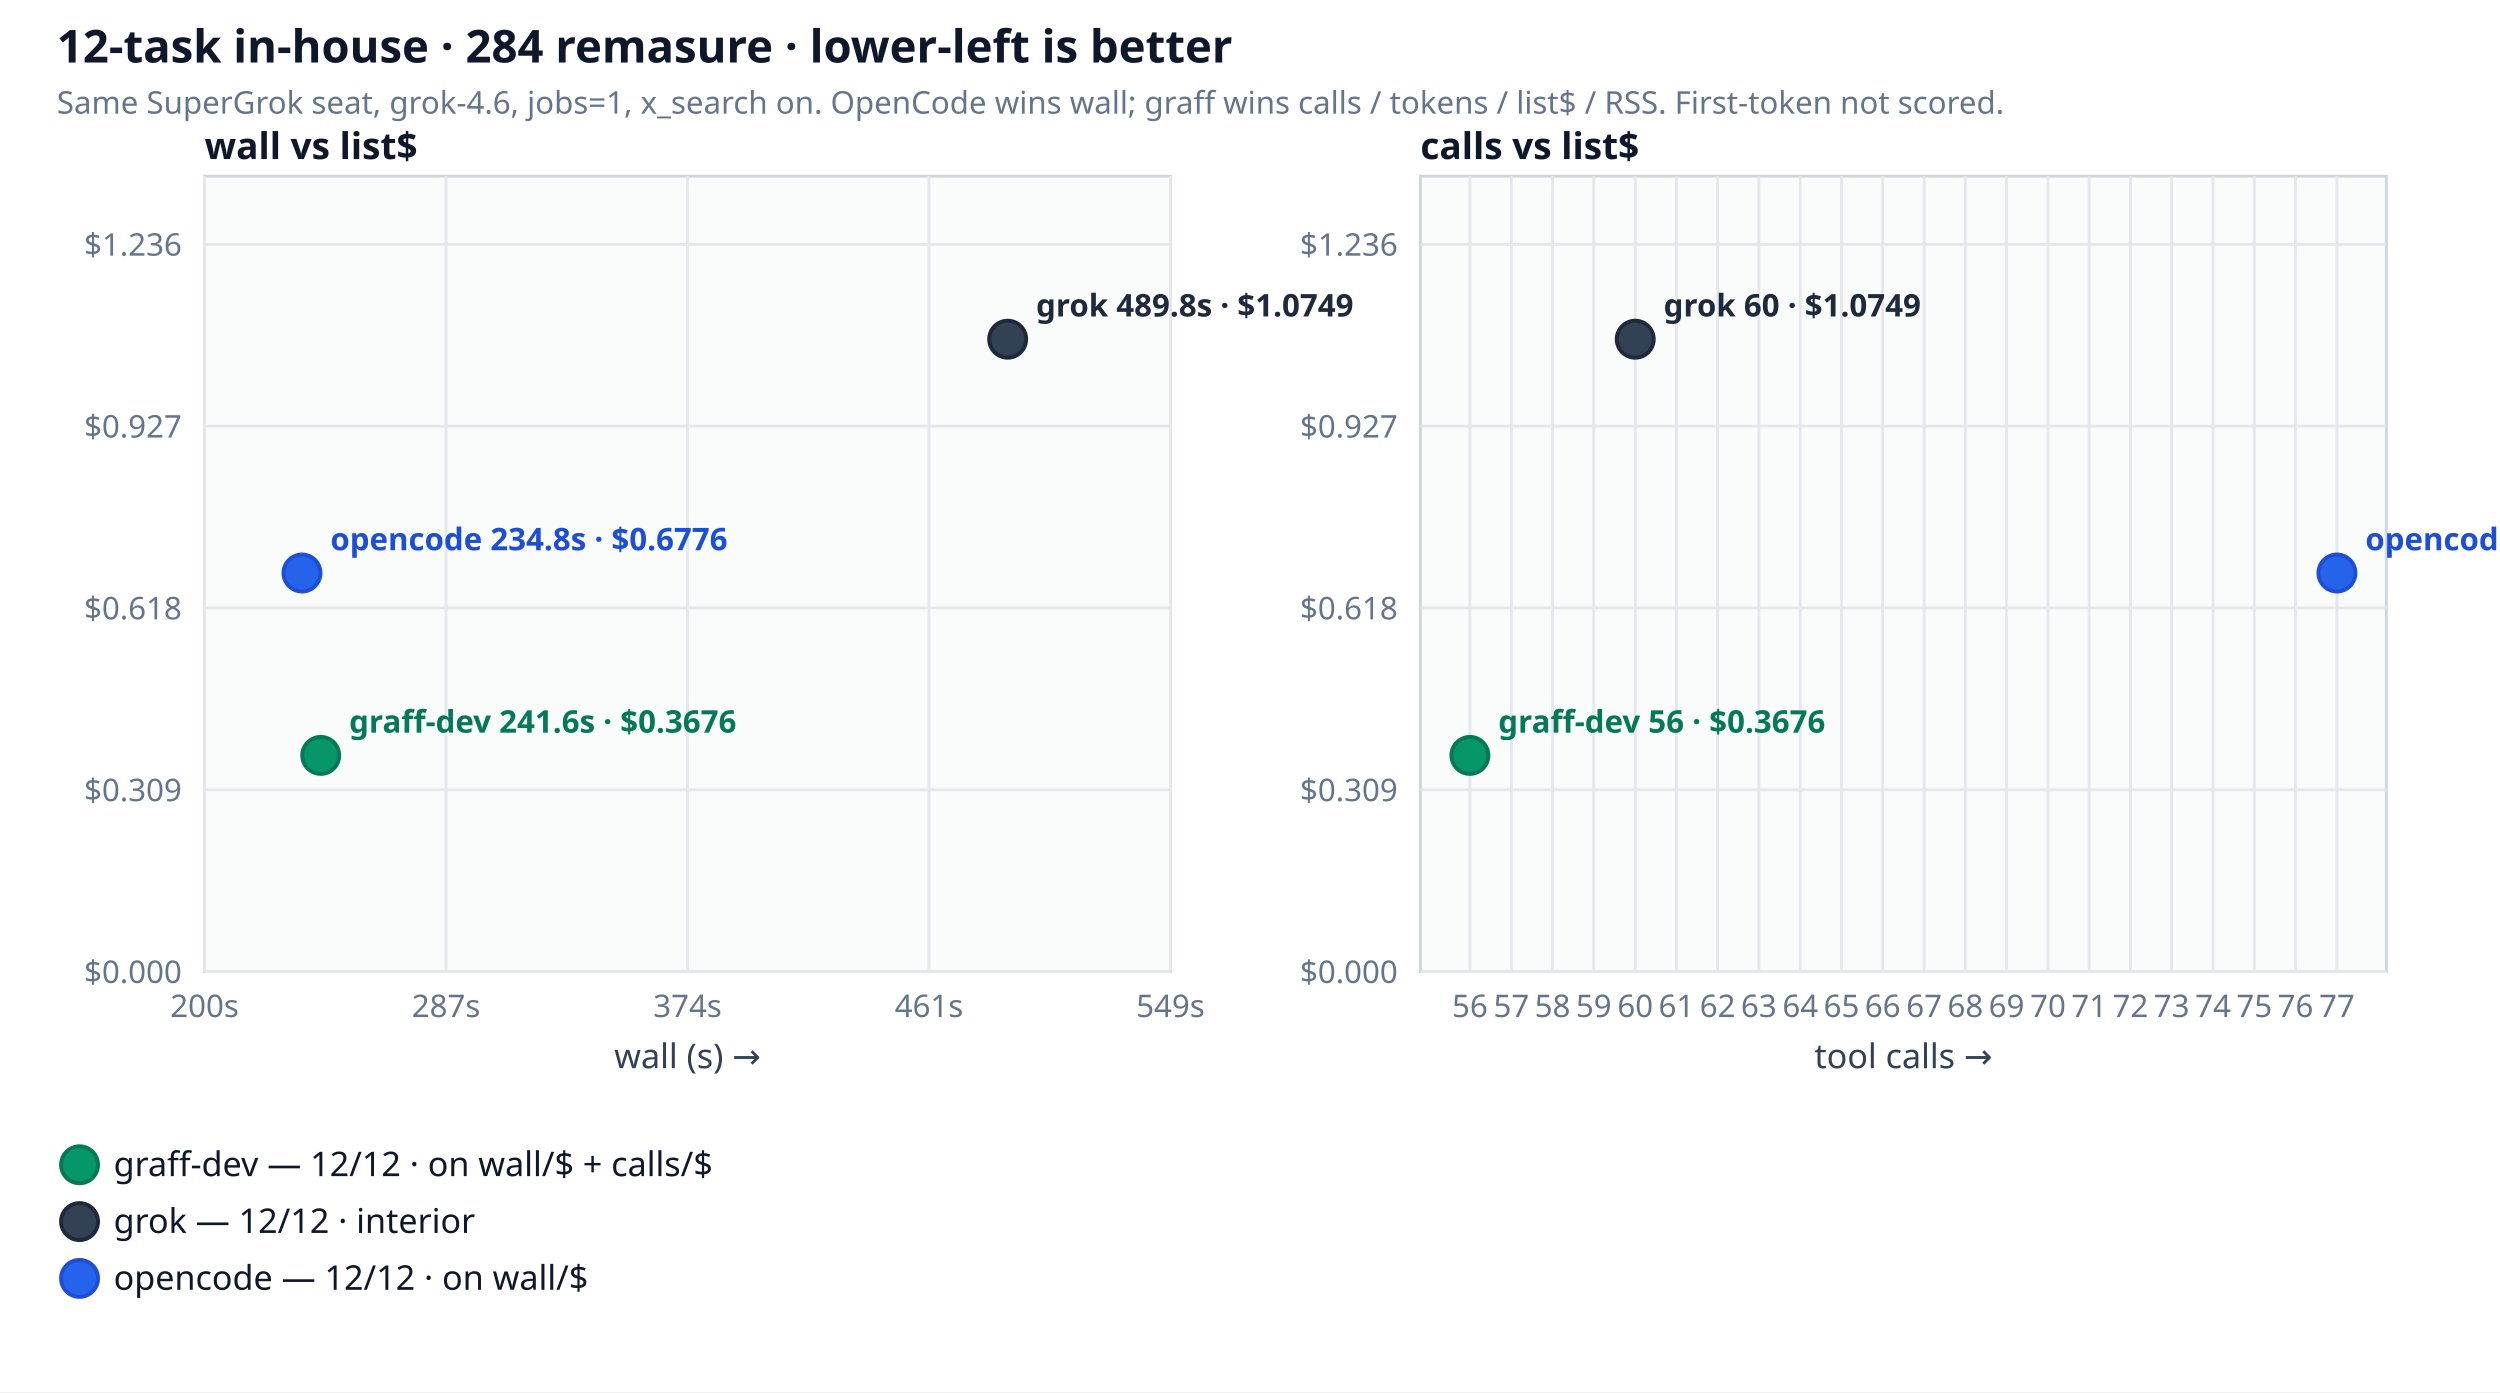
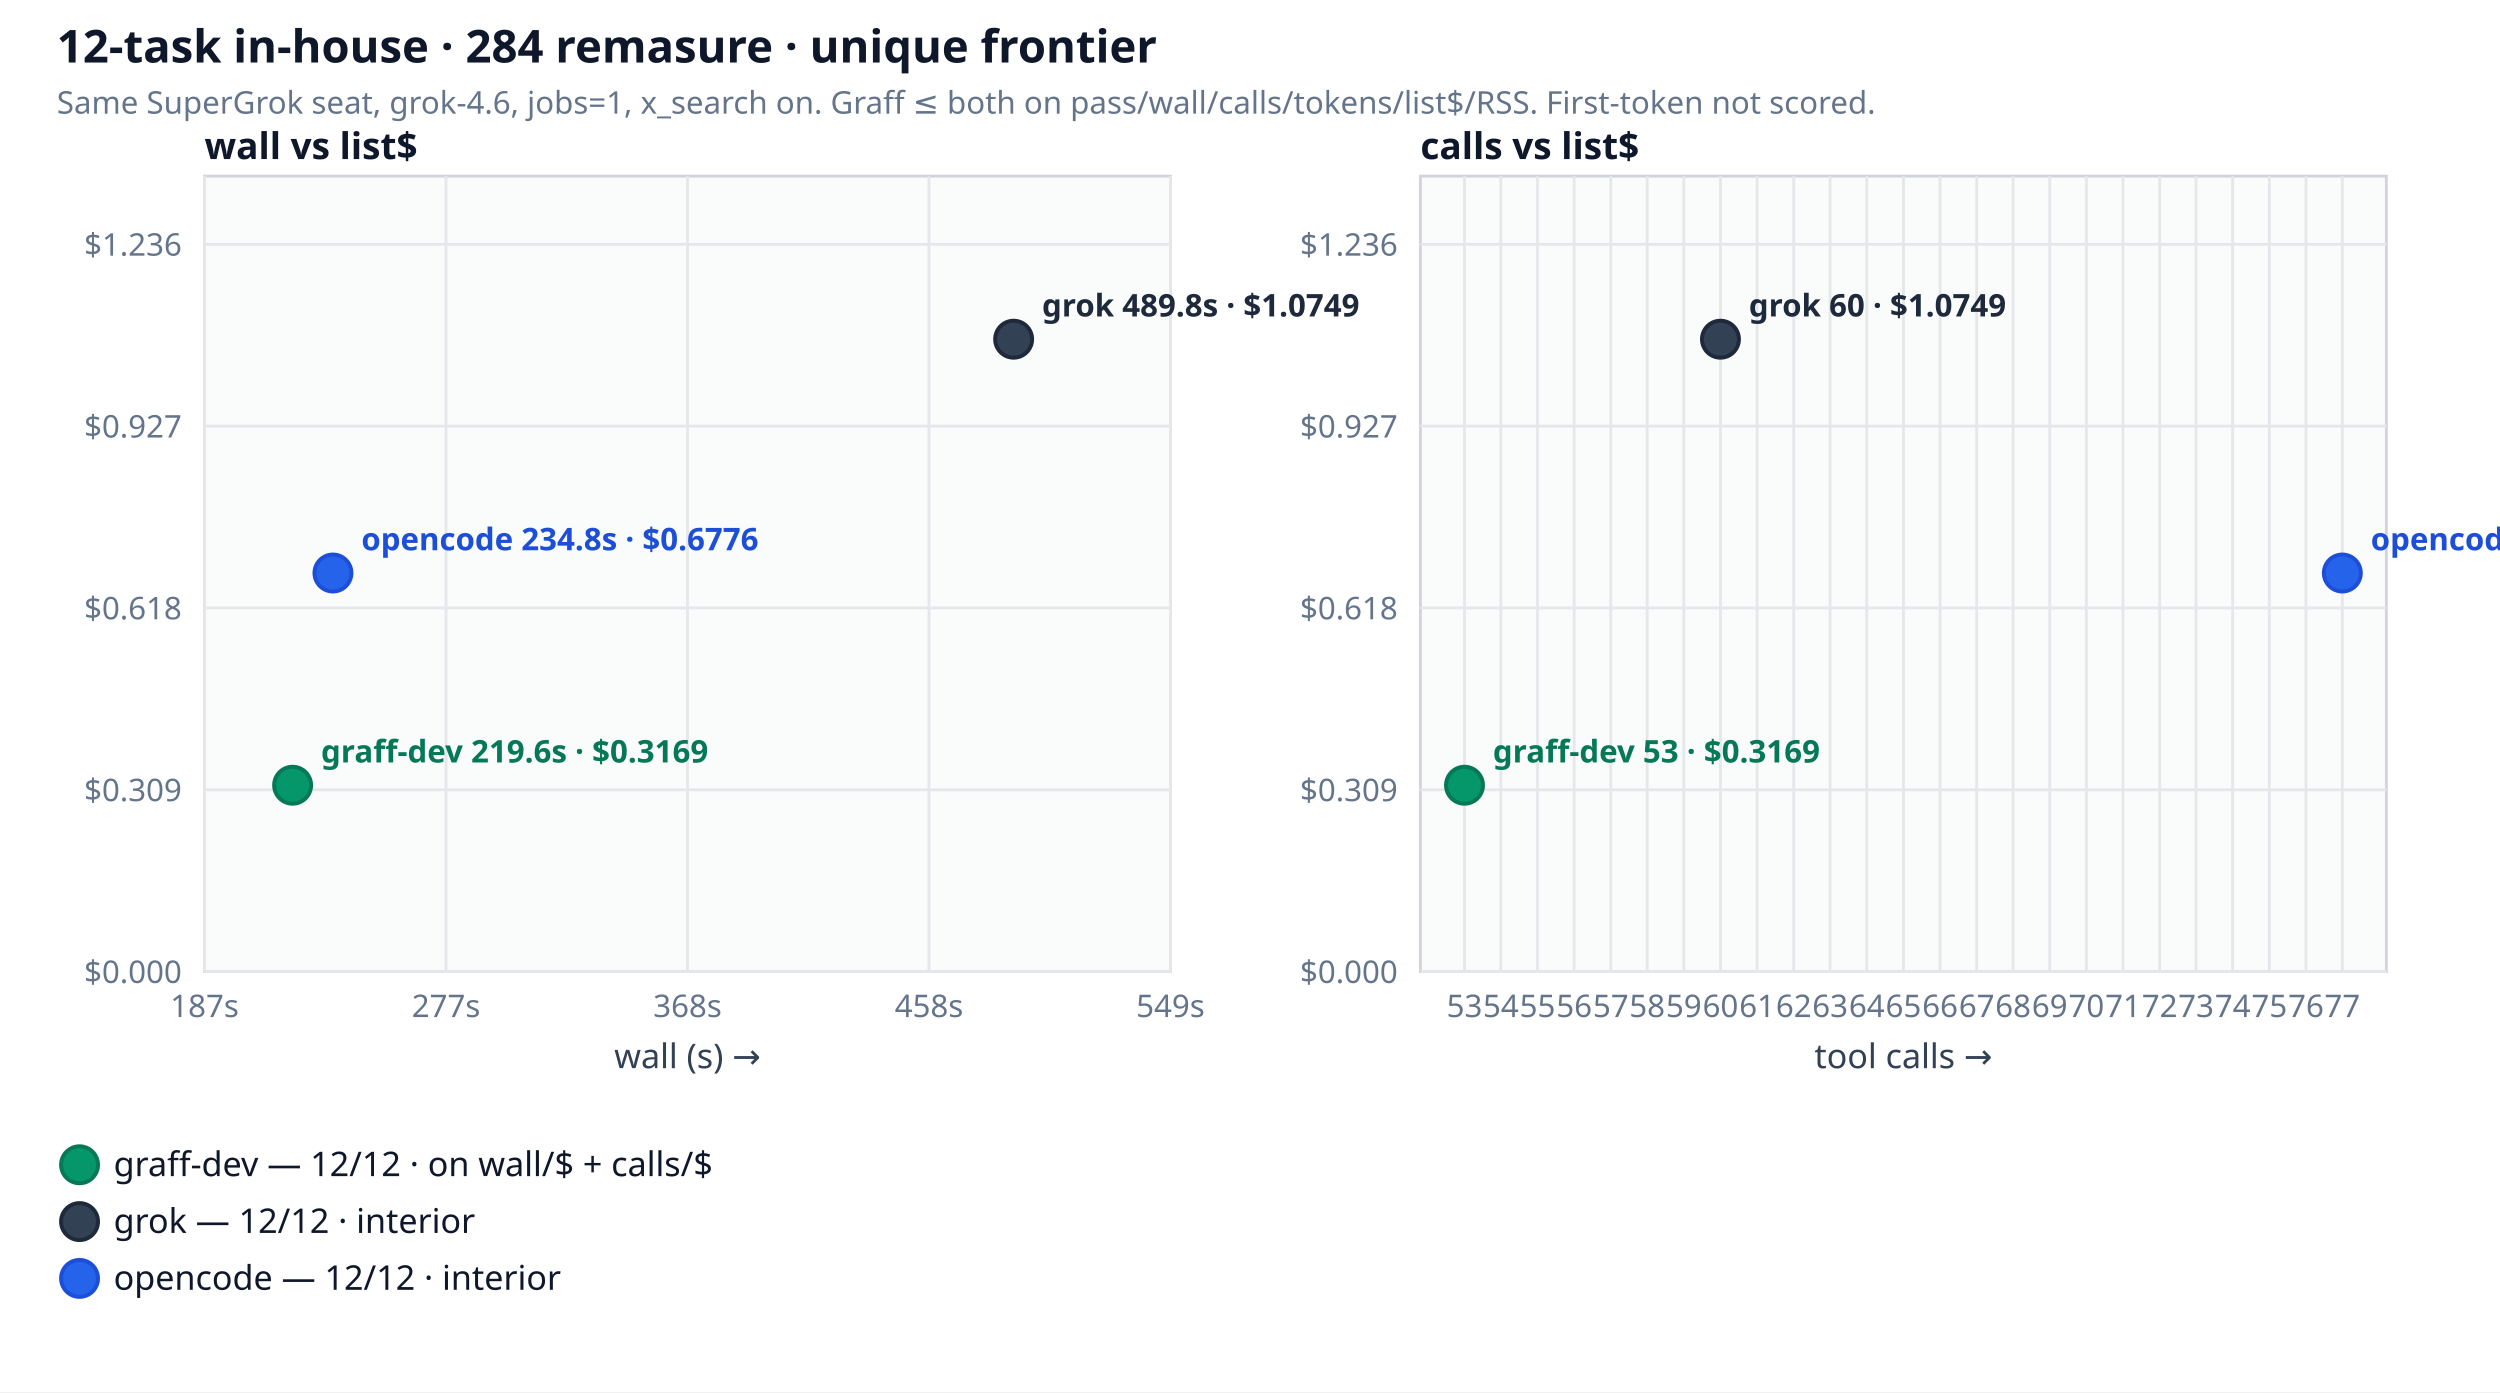
<svg xmlns="http://www.w3.org/2000/svg" viewBox="0 0 880 490" width="880" height="490" role="img">
  <rect width="880" height="490" fill="#ffffff" />
-   <text x="20" y="22" font-size="16" font-weight="700" fill="#0f172a" font-family="ui-sans-serif, system-ui, sans-serif">12-task in-house · 284 remasure · lower-left is better</text>
-   <text x="20" y="40" font-size="11" fill="#64748b" font-family="ui-sans-serif, system-ui, sans-serif">Same SuperGrok seat, grok-4.6, jobs=1, x_search on. OpenCode wins wall; graff wins calls / tokens / list$ / RSS. First-token not scored.</text>
+   <text x="20" y="22" font-size="16" font-weight="700" fill="#0f172a" font-family="ui-sans-serif, system-ui, sans-serif">12-task in-house · 284 remasure · unique frontier</text>
+   <text x="20" y="40" font-size="11" fill="#64748b" font-family="ui-sans-serif, system-ui, sans-serif">Same SuperGrok seat, grok-4.6, jobs=1, x_search on. Graff ≤ both on pass/wall/calls/tokens/list$/RSS. First-token not scored.</text>
  <rect x="72" y="62" width="340" height="280" fill="#fafcfb" stroke="#d1d5db" />
  <rect x="500" y="62" width="340" height="280" fill="#fafcfb" stroke="#d1d5db" />
  <text x="72" y="56" font-size="13" font-weight="600" fill="#0f172a" font-family="ui-sans-serif, system-ui, sans-serif">wall vs list$</text>
  <text x="500" y="56" font-size="13" font-weight="600" fill="#0f172a" font-family="ui-sans-serif, system-ui, sans-serif">calls vs list$</text>
  <text x="242" y="376" text-anchor="middle" font-size="12" fill="#334155" font-family="ui-sans-serif, system-ui, sans-serif">wall (s) →</text>
  <text x="670" y="376" text-anchor="middle" font-size="12" fill="#334155" font-family="ui-sans-serif, system-ui, sans-serif">tool calls →</text>
  <line x1="72" y1="342.0" x2="412" y2="342.0" stroke="#e5e7eb" />
  <line x1="500" y1="342.0" x2="840" y2="342.0" stroke="#e5e7eb" />
  <text x="64" y="346.0" text-anchor="end" font-size="11" fill="#64748b" font-family="ui-sans-serif, system-ui, sans-serif">$0.000</text>
  <text x="492" y="346.0" text-anchor="end" font-size="11" fill="#64748b" font-family="ui-sans-serif, system-ui, sans-serif">$0.000</text>
  <line x1="72" y1="278.0" x2="412" y2="278.0" stroke="#e5e7eb" />
  <line x1="500" y1="278.0" x2="840" y2="278.0" stroke="#e5e7eb" />
  <text x="64" y="282.0" text-anchor="end" font-size="11" fill="#64748b" font-family="ui-sans-serif, system-ui, sans-serif">$0.309</text>
  <text x="492" y="282.0" text-anchor="end" font-size="11" fill="#64748b" font-family="ui-sans-serif, system-ui, sans-serif">$0.309</text>
  <line x1="72" y1="214.0" x2="412" y2="214.0" stroke="#e5e7eb" />
  <line x1="500" y1="214.0" x2="840" y2="214.0" stroke="#e5e7eb" />
  <text x="64" y="218.0" text-anchor="end" font-size="11" fill="#64748b" font-family="ui-sans-serif, system-ui, sans-serif">$0.618</text>
  <text x="492" y="218.0" text-anchor="end" font-size="11" fill="#64748b" font-family="ui-sans-serif, system-ui, sans-serif">$0.618</text>
  <line x1="72" y1="150.0" x2="412" y2="150.0" stroke="#e5e7eb" />
  <line x1="500" y1="150.0" x2="840" y2="150.0" stroke="#e5e7eb" />
  <text x="64" y="154.0" text-anchor="end" font-size="11" fill="#64748b" font-family="ui-sans-serif, system-ui, sans-serif">$0.927</text>
  <text x="492" y="154.0" text-anchor="end" font-size="11" fill="#64748b" font-family="ui-sans-serif, system-ui, sans-serif">$0.927</text>
  <line x1="72" y1="86.0" x2="412" y2="86.0" stroke="#e5e7eb" />
  <line x1="500" y1="86.0" x2="840" y2="86.0" stroke="#e5e7eb" />
  <text x="64" y="90.0" text-anchor="end" font-size="11" fill="#64748b" font-family="ui-sans-serif, system-ui, sans-serif">$1.236</text>
  <text x="492" y="90.0" text-anchor="end" font-size="11" fill="#64748b" font-family="ui-sans-serif, system-ui, sans-serif">$1.236</text>
  <line x1="72.0" y1="62" x2="72.0" y2="342" stroke="#e5e7eb" />
-   <text x="72.0" y="358" text-anchor="middle" font-size="11" fill="#64748b" font-family="ui-sans-serif, system-ui, sans-serif">200s</text>
+   <text x="72.0" y="358" text-anchor="middle" font-size="11" fill="#64748b" font-family="ui-sans-serif, system-ui, sans-serif">187s</text>
  <line x1="157.0" y1="62" x2="157.0" y2="342" stroke="#e5e7eb" />
-   <text x="157.0" y="358" text-anchor="middle" font-size="11" fill="#64748b" font-family="ui-sans-serif, system-ui, sans-serif">287s</text>
+   <text x="157.0" y="358" text-anchor="middle" font-size="11" fill="#64748b" font-family="ui-sans-serif, system-ui, sans-serif">277s</text>
  <line x1="242.0" y1="62" x2="242.0" y2="342" stroke="#e5e7eb" />
-   <text x="242.0" y="358" text-anchor="middle" font-size="11" fill="#64748b" font-family="ui-sans-serif, system-ui, sans-serif">374s</text>
+   <text x="242.0" y="358" text-anchor="middle" font-size="11" fill="#64748b" font-family="ui-sans-serif, system-ui, sans-serif">368s</text>
  <line x1="327.0" y1="62" x2="327.0" y2="342" stroke="#e5e7eb" />
-   <text x="327.0" y="358" text-anchor="middle" font-size="11" fill="#64748b" font-family="ui-sans-serif, system-ui, sans-serif">461s</text>
+   <text x="327.0" y="358" text-anchor="middle" font-size="11" fill="#64748b" font-family="ui-sans-serif, system-ui, sans-serif">458s</text>
  <line x1="412.0" y1="62" x2="412.0" y2="342" stroke="#e5e7eb" />
  <text x="412.0" y="358" text-anchor="middle" font-size="11" fill="#64748b" font-family="ui-sans-serif, system-ui, sans-serif">549s</text>
-   <line x1="517.4" y1="62" x2="517.4" y2="342" stroke="#e5e7eb" />
-   <text x="517.4" y="358" text-anchor="middle" font-size="11" fill="#64748b" font-family="ui-sans-serif, system-ui, sans-serif">56</text>
-   <line x1="532.0" y1="62" x2="532.0" y2="342" stroke="#e5e7eb" />
-   <text x="532.0" y="358" text-anchor="middle" font-size="11" fill="#64748b" font-family="ui-sans-serif, system-ui, sans-serif">57</text>
-   <line x1="546.5" y1="62" x2="546.5" y2="342" stroke="#e5e7eb" />
-   <text x="546.5" y="358" text-anchor="middle" font-size="11" fill="#64748b" font-family="ui-sans-serif, system-ui, sans-serif">58</text>
-   <line x1="561.0" y1="62" x2="561.0" y2="342" stroke="#e5e7eb" />
-   <text x="561.0" y="358" text-anchor="middle" font-size="11" fill="#64748b" font-family="ui-sans-serif, system-ui, sans-serif">59</text>
-   <line x1="575.6" y1="62" x2="575.6" y2="342" stroke="#e5e7eb" />
-   <text x="575.6" y="358" text-anchor="middle" font-size="11" fill="#64748b" font-family="ui-sans-serif, system-ui, sans-serif">60</text>
-   <line x1="590.1" y1="62" x2="590.1" y2="342" stroke="#e5e7eb" />
-   <text x="590.1" y="358" text-anchor="middle" font-size="11" fill="#64748b" font-family="ui-sans-serif, system-ui, sans-serif">61</text>
-   <line x1="604.6" y1="62" x2="604.6" y2="342" stroke="#e5e7eb" />
-   <text x="604.6" y="358" text-anchor="middle" font-size="11" fill="#64748b" font-family="ui-sans-serif, system-ui, sans-serif">62</text>
-   <line x1="619.1" y1="62" x2="619.1" y2="342" stroke="#e5e7eb" />
-   <text x="619.1" y="358" text-anchor="middle" font-size="11" fill="#64748b" font-family="ui-sans-serif, system-ui, sans-serif">63</text>
-   <line x1="633.7" y1="62" x2="633.7" y2="342" stroke="#e5e7eb" />
-   <text x="633.7" y="358" text-anchor="middle" font-size="11" fill="#64748b" font-family="ui-sans-serif, system-ui, sans-serif">64</text>
-   <line x1="648.2" y1="62" x2="648.2" y2="342" stroke="#e5e7eb" />
-   <text x="648.2" y="358" text-anchor="middle" font-size="11" fill="#64748b" font-family="ui-sans-serif, system-ui, sans-serif">65</text>
-   <line x1="662.7" y1="62" x2="662.7" y2="342" stroke="#e5e7eb" />
-   <text x="662.7" y="358" text-anchor="middle" font-size="11" fill="#64748b" font-family="ui-sans-serif, system-ui, sans-serif">66</text>
-   <line x1="677.3" y1="62" x2="677.3" y2="342" stroke="#e5e7eb" />
-   <text x="677.3" y="358" text-anchor="middle" font-size="11" fill="#64748b" font-family="ui-sans-serif, system-ui, sans-serif">67</text>
-   <line x1="691.8" y1="62" x2="691.8" y2="342" stroke="#e5e7eb" />
-   <text x="691.8" y="358" text-anchor="middle" font-size="11" fill="#64748b" font-family="ui-sans-serif, system-ui, sans-serif">68</text>
-   <line x1="706.3" y1="62" x2="706.3" y2="342" stroke="#e5e7eb" />
-   <text x="706.3" y="358" text-anchor="middle" font-size="11" fill="#64748b" font-family="ui-sans-serif, system-ui, sans-serif">69</text>
-   <line x1="720.9" y1="62" x2="720.9" y2="342" stroke="#e5e7eb" />
-   <text x="720.9" y="358" text-anchor="middle" font-size="11" fill="#64748b" font-family="ui-sans-serif, system-ui, sans-serif">70</text>
-   <line x1="735.4" y1="62" x2="735.4" y2="342" stroke="#e5e7eb" />
-   <text x="735.4" y="358" text-anchor="middle" font-size="11" fill="#64748b" font-family="ui-sans-serif, system-ui, sans-serif">71</text>
-   <line x1="749.9" y1="62" x2="749.9" y2="342" stroke="#e5e7eb" />
-   <text x="749.9" y="358" text-anchor="middle" font-size="11" fill="#64748b" font-family="ui-sans-serif, system-ui, sans-serif">72</text>
-   <line x1="764.4" y1="62" x2="764.4" y2="342" stroke="#e5e7eb" />
-   <text x="764.4" y="358" text-anchor="middle" font-size="11" fill="#64748b" font-family="ui-sans-serif, system-ui, sans-serif">73</text>
-   <line x1="779.0" y1="62" x2="779.0" y2="342" stroke="#e5e7eb" />
-   <text x="779.0" y="358" text-anchor="middle" font-size="11" fill="#64748b" font-family="ui-sans-serif, system-ui, sans-serif">74</text>
-   <line x1="793.5" y1="62" x2="793.5" y2="342" stroke="#e5e7eb" />
-   <text x="793.5" y="358" text-anchor="middle" font-size="11" fill="#64748b" font-family="ui-sans-serif, system-ui, sans-serif">75</text>
-   <line x1="808.0" y1="62" x2="808.0" y2="342" stroke="#e5e7eb" />
-   <text x="808.0" y="358" text-anchor="middle" font-size="11" fill="#64748b" font-family="ui-sans-serif, system-ui, sans-serif">76</text>
-   <line x1="822.6" y1="62" x2="822.6" y2="342" stroke="#e5e7eb" />
-   <text x="822.6" y="358" text-anchor="middle" font-size="11" fill="#64748b" font-family="ui-sans-serif, system-ui, sans-serif">77</text>
-   <circle cx="112.9" cy="265.9" r="6.5" fill="#059669" stroke="#047857" stroke-width="1.4" />
-   <text x="122.9" y="257.9" font-size="11" font-weight="600" fill="#047857" font-family="ui-sans-serif, system-ui, sans-serif">graff-dev  241.6s · $0.3676</text>
-   <circle cx="517.4" cy="265.9" r="6.5" fill="#059669" stroke="#047857" stroke-width="1.4" />
-   <text x="527.4" y="257.9" font-size="11" font-weight="600" fill="#047857" font-family="ui-sans-serif, system-ui, sans-serif">graff-dev  56 · $0.3676</text>
+   <line x1="515.5" y1="62" x2="515.5" y2="342" stroke="#e5e7eb" />
+   <text x="515.5" y="358" text-anchor="middle" font-size="11" fill="#64748b" font-family="ui-sans-serif, system-ui, sans-serif">53</text>
+   <line x1="528.3" y1="62" x2="528.3" y2="342" stroke="#e5e7eb" />
+   <text x="528.3" y="358" text-anchor="middle" font-size="11" fill="#64748b" font-family="ui-sans-serif, system-ui, sans-serif">54</text>
+   <line x1="541.2" y1="62" x2="541.2" y2="342" stroke="#e5e7eb" />
+   <text x="541.2" y="358" text-anchor="middle" font-size="11" fill="#64748b" font-family="ui-sans-serif, system-ui, sans-serif">55</text>
+   <line x1="554.1" y1="62" x2="554.1" y2="342" stroke="#e5e7eb" />
+   <text x="554.1" y="358" text-anchor="middle" font-size="11" fill="#64748b" font-family="ui-sans-serif, system-ui, sans-serif">56</text>
+   <line x1="567.0" y1="62" x2="567.0" y2="342" stroke="#e5e7eb" />
+   <text x="567.0" y="358" text-anchor="middle" font-size="11" fill="#64748b" font-family="ui-sans-serif, system-ui, sans-serif">57</text>
+   <line x1="579.8" y1="62" x2="579.8" y2="342" stroke="#e5e7eb" />
+   <text x="579.8" y="358" text-anchor="middle" font-size="11" fill="#64748b" font-family="ui-sans-serif, system-ui, sans-serif">58</text>
+   <line x1="592.7" y1="62" x2="592.7" y2="342" stroke="#e5e7eb" />
+   <text x="592.7" y="358" text-anchor="middle" font-size="11" fill="#64748b" font-family="ui-sans-serif, system-ui, sans-serif">59</text>
+   <line x1="605.6" y1="62" x2="605.6" y2="342" stroke="#e5e7eb" />
+   <text x="605.6" y="358" text-anchor="middle" font-size="11" fill="#64748b" font-family="ui-sans-serif, system-ui, sans-serif">60</text>
+   <line x1="618.5" y1="62" x2="618.5" y2="342" stroke="#e5e7eb" />
+   <text x="618.5" y="358" text-anchor="middle" font-size="11" fill="#64748b" font-family="ui-sans-serif, system-ui, sans-serif">61</text>
+   <line x1="631.4" y1="62" x2="631.4" y2="342" stroke="#e5e7eb" />
+   <text x="631.4" y="358" text-anchor="middle" font-size="11" fill="#64748b" font-family="ui-sans-serif, system-ui, sans-serif">62</text>
+   <line x1="644.2" y1="62" x2="644.2" y2="342" stroke="#e5e7eb" />
+   <text x="644.2" y="358" text-anchor="middle" font-size="11" fill="#64748b" font-family="ui-sans-serif, system-ui, sans-serif">63</text>
+   <line x1="657.1" y1="62" x2="657.1" y2="342" stroke="#e5e7eb" />
+   <text x="657.1" y="358" text-anchor="middle" font-size="11" fill="#64748b" font-family="ui-sans-serif, system-ui, sans-serif">64</text>
+   <line x1="670.0" y1="62" x2="670.0" y2="342" stroke="#e5e7eb" />
+   <text x="670.0" y="358" text-anchor="middle" font-size="11" fill="#64748b" font-family="ui-sans-serif, system-ui, sans-serif">65</text>
+   <line x1="682.9" y1="62" x2="682.9" y2="342" stroke="#e5e7eb" />
+   <text x="682.9" y="358" text-anchor="middle" font-size="11" fill="#64748b" font-family="ui-sans-serif, system-ui, sans-serif">66</text>
+   <line x1="695.8" y1="62" x2="695.8" y2="342" stroke="#e5e7eb" />
+   <text x="695.8" y="358" text-anchor="middle" font-size="11" fill="#64748b" font-family="ui-sans-serif, system-ui, sans-serif">67</text>
+   <line x1="708.6" y1="62" x2="708.6" y2="342" stroke="#e5e7eb" />
+   <text x="708.6" y="358" text-anchor="middle" font-size="11" fill="#64748b" font-family="ui-sans-serif, system-ui, sans-serif">68</text>
+   <line x1="721.5" y1="62" x2="721.5" y2="342" stroke="#e5e7eb" />
+   <text x="721.5" y="358" text-anchor="middle" font-size="11" fill="#64748b" font-family="ui-sans-serif, system-ui, sans-serif">69</text>
+   <line x1="734.4" y1="62" x2="734.4" y2="342" stroke="#e5e7eb" />
+   <text x="734.4" y="358" text-anchor="middle" font-size="11" fill="#64748b" font-family="ui-sans-serif, system-ui, sans-serif">70</text>
+   <line x1="747.3" y1="62" x2="747.3" y2="342" stroke="#e5e7eb" />
+   <text x="747.3" y="358" text-anchor="middle" font-size="11" fill="#64748b" font-family="ui-sans-serif, system-ui, sans-serif">71</text>
+   <line x1="760.2" y1="62" x2="760.2" y2="342" stroke="#e5e7eb" />
+   <text x="760.2" y="358" text-anchor="middle" font-size="11" fill="#64748b" font-family="ui-sans-serif, system-ui, sans-serif">72</text>
+   <line x1="773.0" y1="62" x2="773.0" y2="342" stroke="#e5e7eb" />
+   <text x="773.0" y="358" text-anchor="middle" font-size="11" fill="#64748b" font-family="ui-sans-serif, system-ui, sans-serif">73</text>
+   <line x1="785.9" y1="62" x2="785.9" y2="342" stroke="#e5e7eb" />
+   <text x="785.9" y="358" text-anchor="middle" font-size="11" fill="#64748b" font-family="ui-sans-serif, system-ui, sans-serif">74</text>
+   <line x1="798.8" y1="62" x2="798.8" y2="342" stroke="#e5e7eb" />
+   <text x="798.8" y="358" text-anchor="middle" font-size="11" fill="#64748b" font-family="ui-sans-serif, system-ui, sans-serif">75</text>
+   <line x1="811.7" y1="62" x2="811.7" y2="342" stroke="#e5e7eb" />
+   <text x="811.7" y="358" text-anchor="middle" font-size="11" fill="#64748b" font-family="ui-sans-serif, system-ui, sans-serif">76</text>
+   <line x1="824.5" y1="62" x2="824.5" y2="342" stroke="#e5e7eb" />
+   <text x="824.5" y="358" text-anchor="middle" font-size="11" fill="#64748b" font-family="ui-sans-serif, system-ui, sans-serif">77</text>
+   <circle cx="103.0" cy="276.4" r="6.5" fill="#059669" stroke="#047857" stroke-width="1.4" />
+   <text x="113.0" y="268.4" font-size="11" font-weight="600" fill="#047857" font-family="ui-sans-serif, system-ui, sans-serif">graff-dev  219.6s · $0.3169</text>
+   <circle cx="515.5" cy="276.4" r="6.5" fill="#059669" stroke="#047857" stroke-width="1.4" />
+   <text x="525.5" y="268.4" font-size="11" font-weight="600" fill="#047857" font-family="ui-sans-serif, system-ui, sans-serif">graff-dev  53 · $0.3169</text>
  <circle cx="28" cy="410" r="6.5" fill="#059669" stroke="#047857" stroke-width="1.4" />
  <text x="40" y="414" font-size="12" fill="#0f172a" font-family="ui-sans-serif, system-ui, sans-serif">graff-dev — 12/12 · on wall/$ + calls/$</text>
-   <circle cx="354.7" cy="119.4" r="6.5" fill="#334155" stroke="#1e293b" stroke-width="1.4" />
-   <text x="364.7" y="111.4" font-size="11" font-weight="600" fill="#1e293b" font-family="ui-sans-serif, system-ui, sans-serif">grok  489.8s · $1.0749</text>
-   <circle cx="575.6" cy="119.4" r="6.5" fill="#334155" stroke="#1e293b" stroke-width="1.4" />
-   <text x="585.6" y="111.4" font-size="11" font-weight="600" fill="#1e293b" font-family="ui-sans-serif, system-ui, sans-serif">grok  60 · $1.0749</text>
+   <circle cx="356.8" cy="119.4" r="6.5" fill="#334155" stroke="#1e293b" stroke-width="1.4" />
+   <text x="366.8" y="111.4" font-size="11" font-weight="600" fill="#1e293b" font-family="ui-sans-serif, system-ui, sans-serif">grok  489.8s · $1.0749</text>
+   <circle cx="605.6" cy="119.4" r="6.5" fill="#334155" stroke="#1e293b" stroke-width="1.4" />
+   <text x="615.6" y="111.4" font-size="11" font-weight="600" fill="#1e293b" font-family="ui-sans-serif, system-ui, sans-serif">grok  60 · $1.0749</text>
  <circle cx="28" cy="430" r="6.5" fill="#334155" stroke="#1e293b" stroke-width="1.4" />
  <text x="40" y="434" font-size="12" fill="#0f172a" font-family="ui-sans-serif, system-ui, sans-serif">grok — 12/12 · interior</text>
-   <circle cx="106.3" cy="201.7" r="6.5" fill="#2563eb" stroke="#1d4ed8" stroke-width="1.4" />
-   <text x="116.3" y="193.7" font-size="11" font-weight="600" fill="#1d4ed8" font-family="ui-sans-serif, system-ui, sans-serif">opencode  234.8s · $0.6776</text>
-   <circle cx="822.6" cy="201.7" r="6.5" fill="#2563eb" stroke="#1d4ed8" stroke-width="1.4" />
-   <text x="832.6" y="193.7" font-size="11" font-weight="600" fill="#1d4ed8" font-family="ui-sans-serif, system-ui, sans-serif">opencode  77 · $0.6776</text>
+   <circle cx="117.2" cy="201.7" r="6.5" fill="#2563eb" stroke="#1d4ed8" stroke-width="1.4" />
+   <text x="127.2" y="193.7" font-size="11" font-weight="600" fill="#1d4ed8" font-family="ui-sans-serif, system-ui, sans-serif">opencode  234.8s · $0.6776</text>
+   <circle cx="824.5" cy="201.7" r="6.5" fill="#2563eb" stroke="#1d4ed8" stroke-width="1.4" />
+   <text x="834.5" y="193.7" font-size="11" font-weight="600" fill="#1d4ed8" font-family="ui-sans-serif, system-ui, sans-serif">opencode  77 · $0.6776</text>
  <circle cx="28" cy="450" r="6.5" fill="#2563eb" stroke="#1d4ed8" stroke-width="1.4" />
-   <text x="40" y="454" font-size="12" fill="#0f172a" font-family="ui-sans-serif, system-ui, sans-serif">opencode — 12/12 · on wall/$</text>
+   <text x="40" y="454" font-size="12" fill="#0f172a" font-family="ui-sans-serif, system-ui, sans-serif">opencode — 12/12 · interior</text>
</svg>
